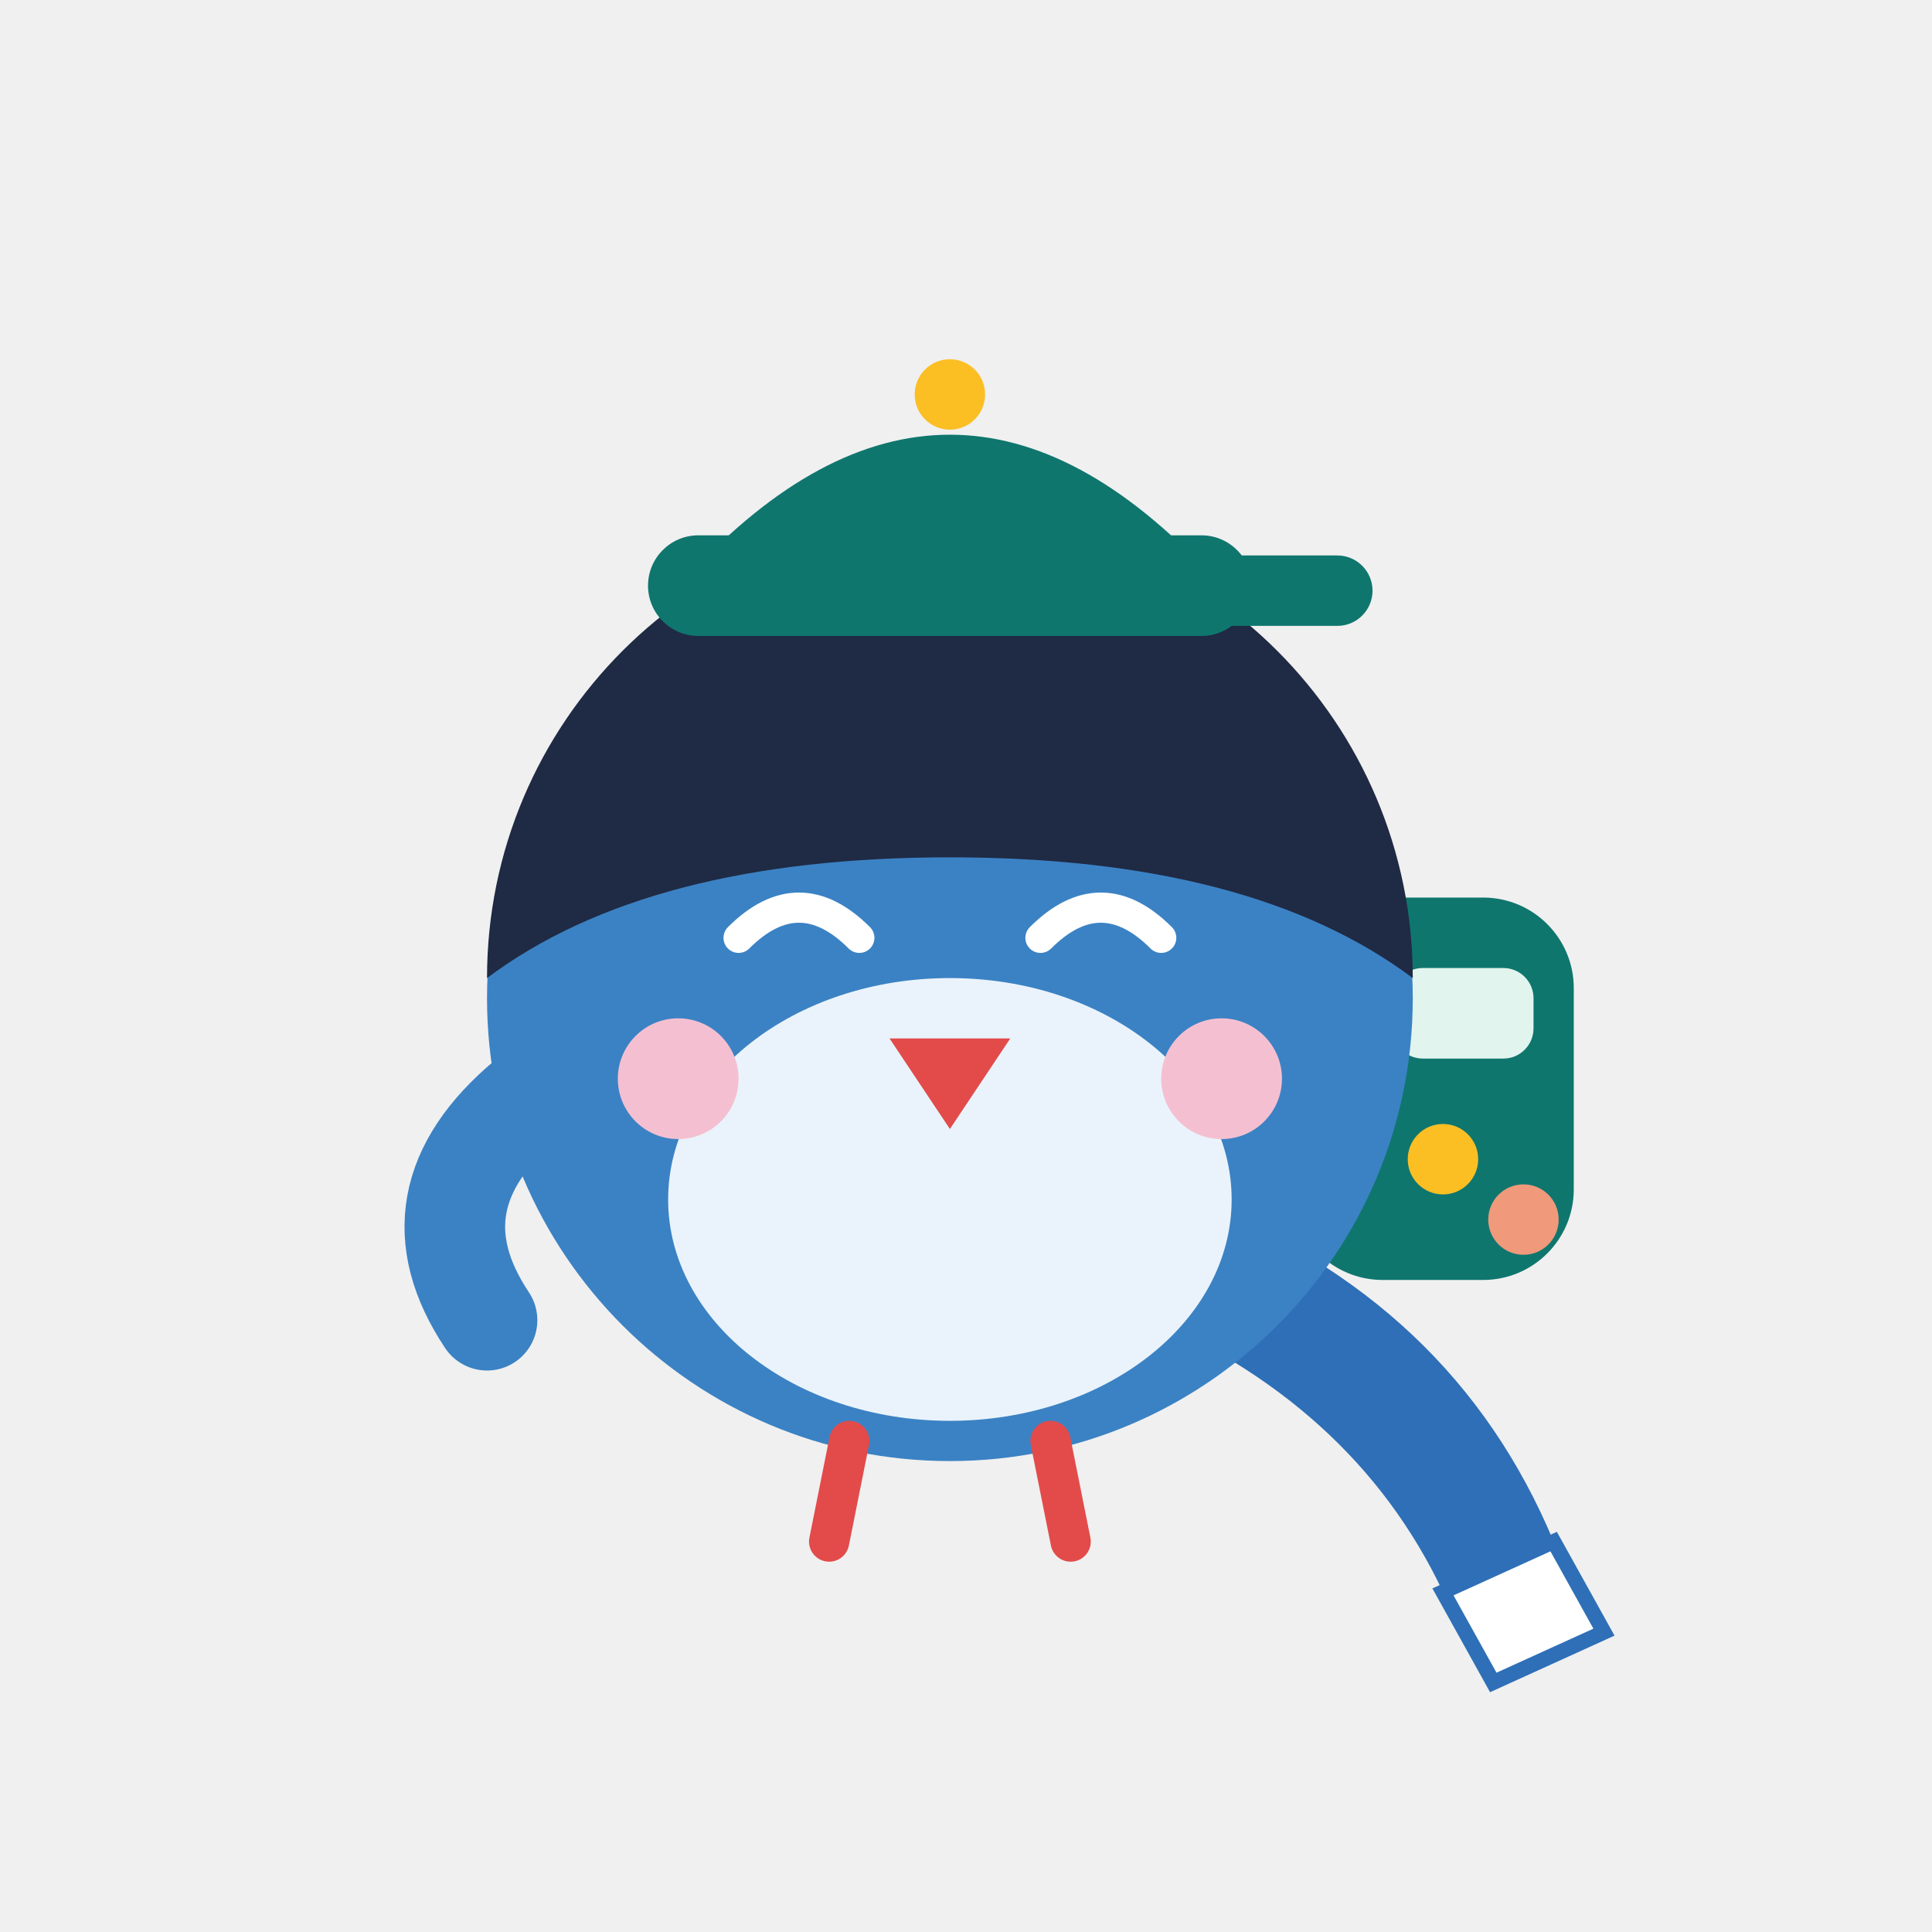
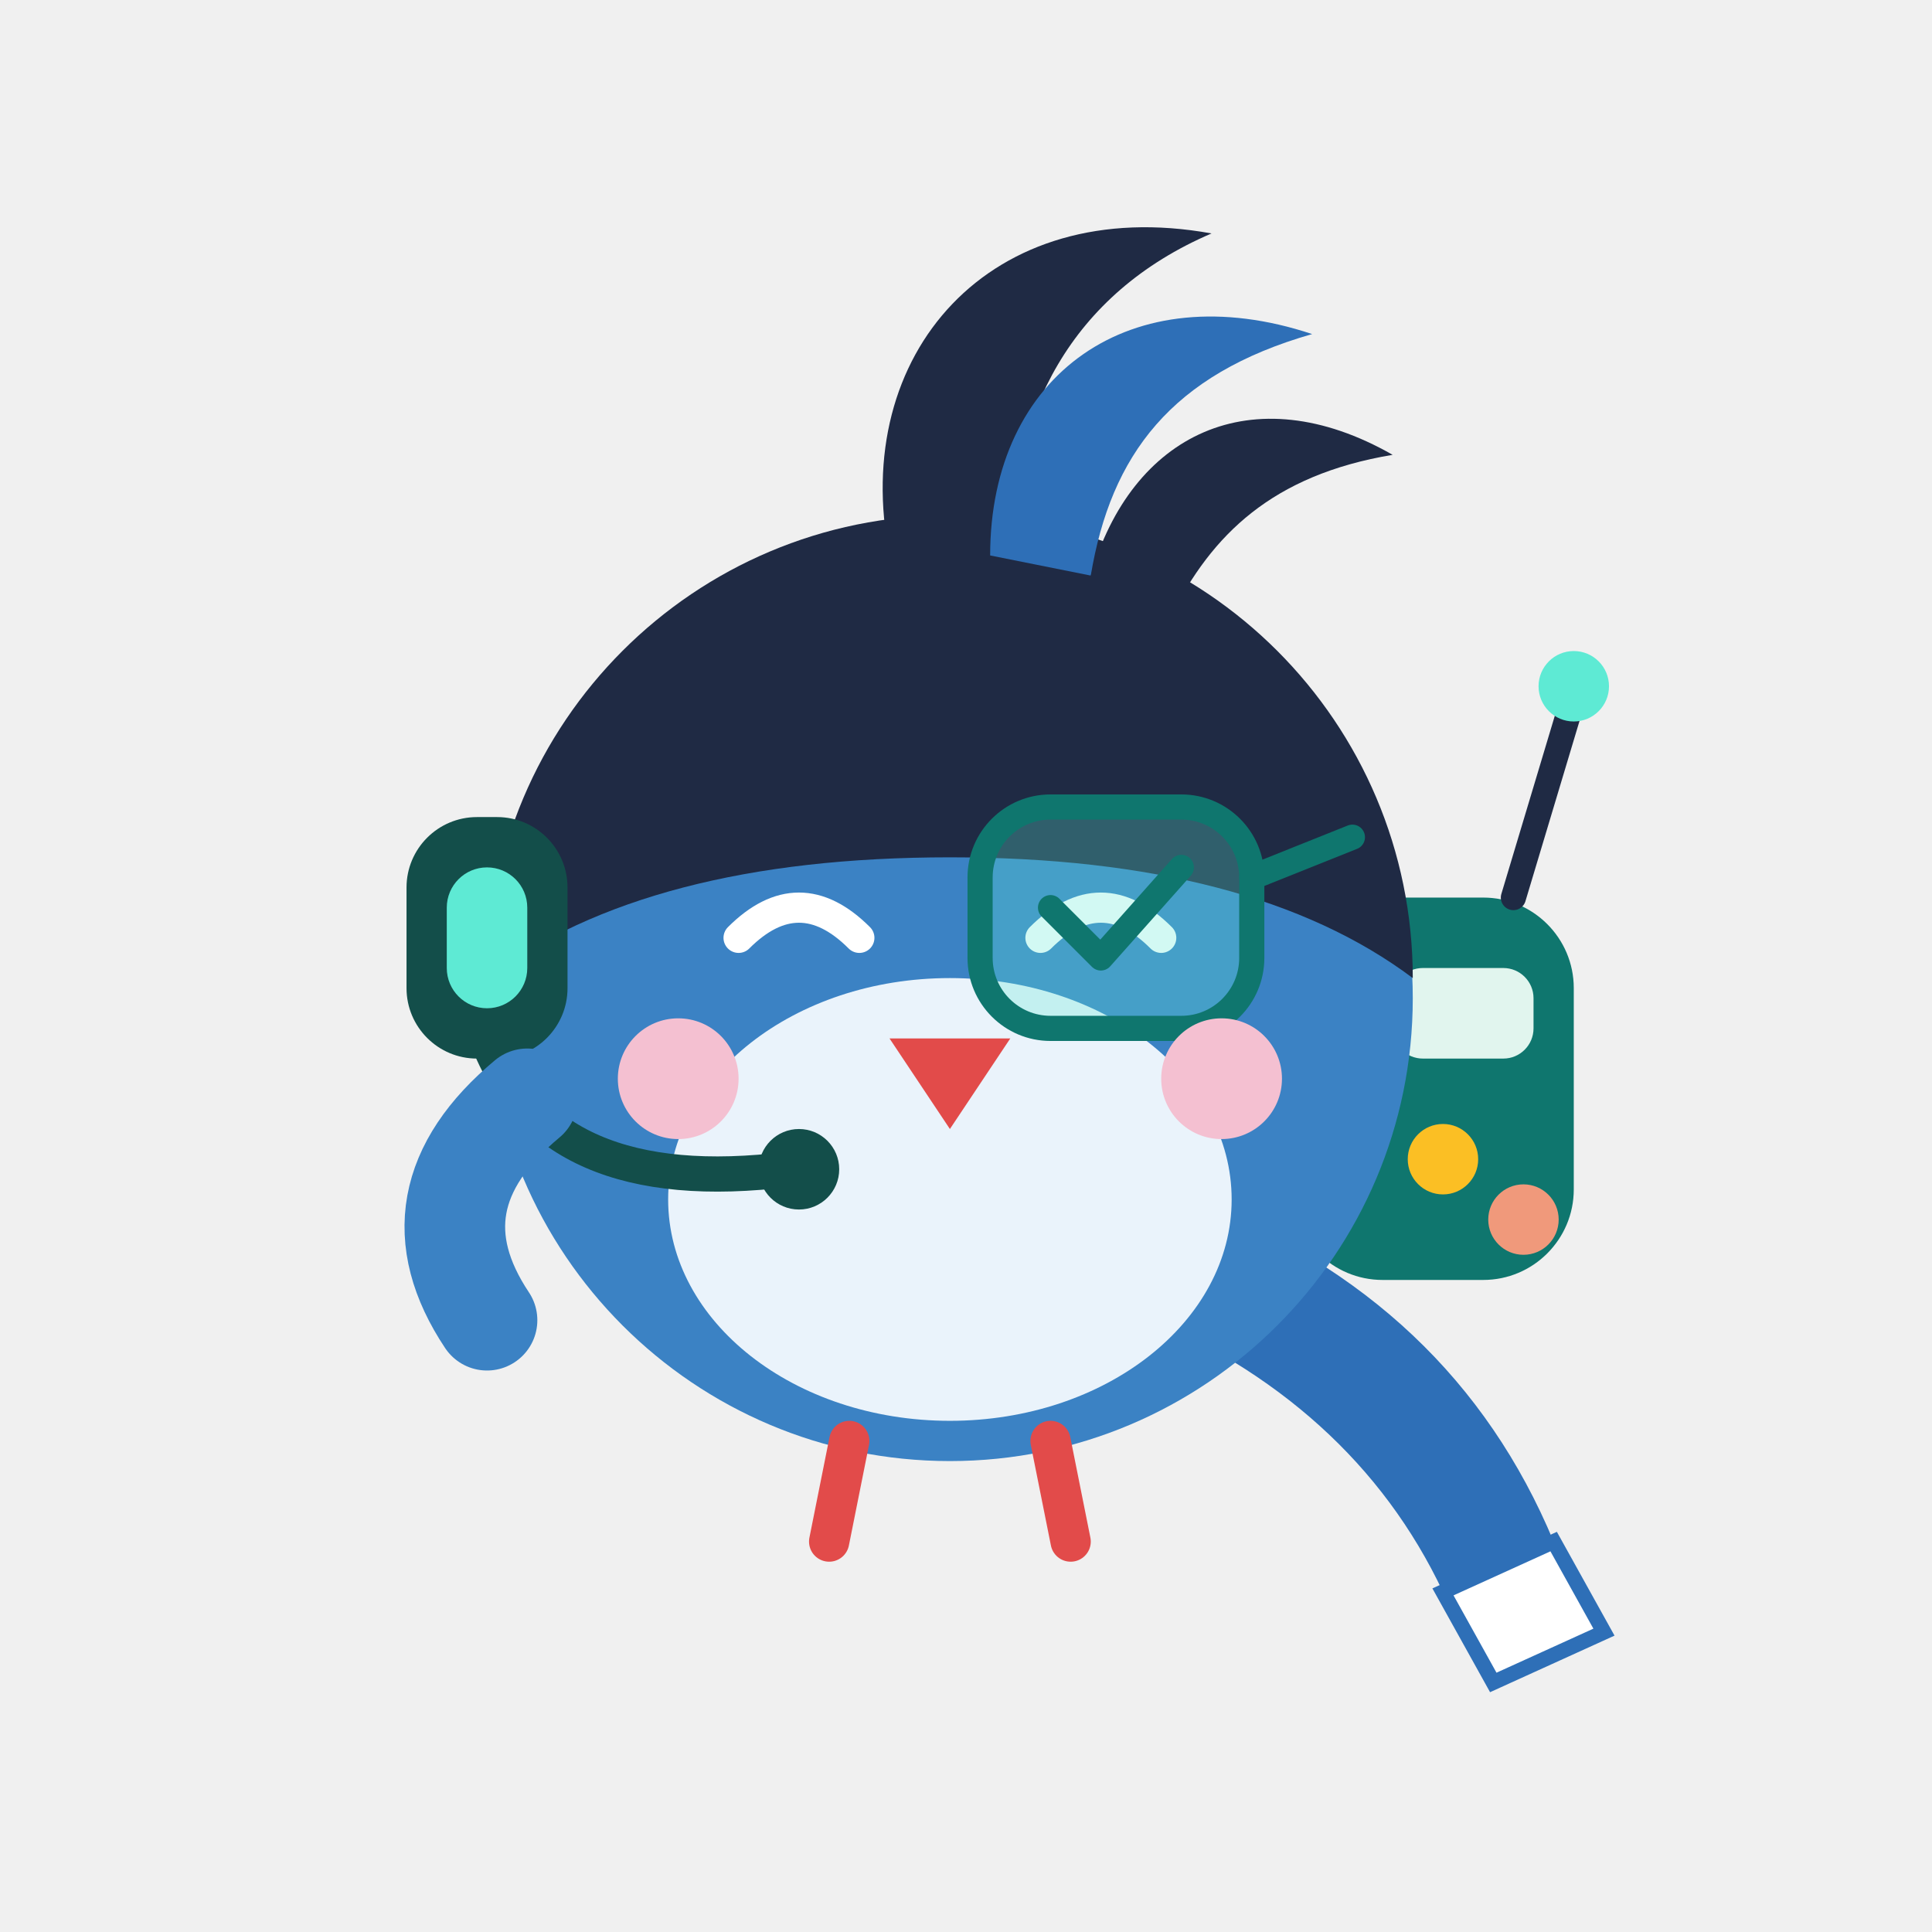
<svg xmlns="http://www.w3.org/2000/svg" viewBox="0 0 240 240" role="img" aria-label="阿幫（開心）">
  <g transform="translate(118 124) scale(1.25)">
    <path d="M24 20 Q50 30 60 54 L49 59 Q40 40 18 31 Z" fill="#2E6FB7" />
    <path d="M60 54 L49 59 L54 68 L65 63 Z" fill="#FFFFFF" stroke="#2E6FB7" stroke-width="1.5" />
    <rect x="34" y="-10" width="28" height="38" rx="9" fill="#0F766E" />
    <rect x="44" y="-3" width="14" height="9" rx="3" fill="#E1F5EE" />
    <circle cx="49" cy="16" r="3.5" fill="#FBBF24" />
    <circle cx="57" cy="22" r="3.5" fill="#F0997B" />
+     <path d="M56 -10 L62 -30" stroke="#1F2A44" stroke-width="2.5" stroke-linecap="round" />
+     <circle cx="62" cy="-31" r="3.5" fill="#5EEAD4" />
    <circle cx="0" cy="0" r="46" fill="#3B82C4" />
    <path d="M-46 -2 A46 46 0 0 1 46 -2 Q30 -14 0 -14 Q-30 -14 -46 -2 Z" fill="#1F2A44" />
    <ellipse cx="0" cy="20" rx="28" ry="22" fill="#EAF3FB" />
    <path d="M-21 -6 Q-15 -12 -9 -6" fill="none" stroke="#FFF" stroke-width="3" stroke-linecap="round" />
    <path d="M9 -6 Q15 -12 21 -6" fill="none" stroke="#FFF" stroke-width="3" stroke-linecap="round" />
+     <rect x="3" y="-19" width="27" height="22" rx="7" fill="#5EEAD4" fill-opacity=".28" stroke="#0F766E" stroke-width="2.5" />
+     <path d="M30 -12 L40 -16" stroke="#0F766E" stroke-width="2.5" stroke-linecap="round" />
+     <path d="M10 -9 L15 -4 L23 -13" fill="none" stroke="#0F766E" stroke-width="2.5" stroke-linecap="round" stroke-linejoin="round" />
    <path d="M-6 4 L6 4 L0 13 Z" fill="#E24B4A" />
    <circle cx="-27" cy="8" r="6" fill="#F4C0D1" />
    <circle cx="27" cy="8" r="6" fill="#F4C0D1" />
-     <path d="M-26 -42 Q0 -70 26 -42 Z" fill="#0F766E" />
-     <rect x="-30" y="-46" width="60" height="10" rx="5" fill="#0F766E" />
-     <rect x="16" y="-44" width="26" height="7" rx="3.5" fill="#0F766E" />
-     <circle cx="0" cy="-60" r="3.5" fill="#FBBF24" />
+     <path d="M-6 -44 C-10 -64 4 -80 26 -76 C12 -70 6 -58 6 -44 Z" fill="#1F2A44" />
+     <path d="M4 -44 C4 -62 18 -72 36 -66 C22 -62 16 -54 14 -42 Z" fill="#2E6FB7" />
+     <path d="M14 -42 C18 -56 30 -62 44 -54 C32 -52 26 -46 22 -38 Z" fill="#1F2A44" />
+     <rect x="-54" y="-18" width="16" height="24" rx="7" fill="#134E4A" />
+     <rect x="-50" y="-13" width="8" height="14" rx="4" fill="#5EEAD4" />
+     <path d="M-46 4 Q-40 20 -16 17" fill="none" stroke="#134E4A" stroke-width="3.5" stroke-linecap="round" />
+     <circle cx="-15" cy="17" r="4" fill="#134E4A" />
    <path d="M-42 10 Q-54 20 -46 32" fill="none" stroke="#3B82C4" stroke-width="10" stroke-linecap="round" />
    <path d="M-10 44 L-12 54 M10 44 L12 54" stroke="#E24B4A" stroke-width="4" stroke-linecap="round" />
  </g>
</svg>
